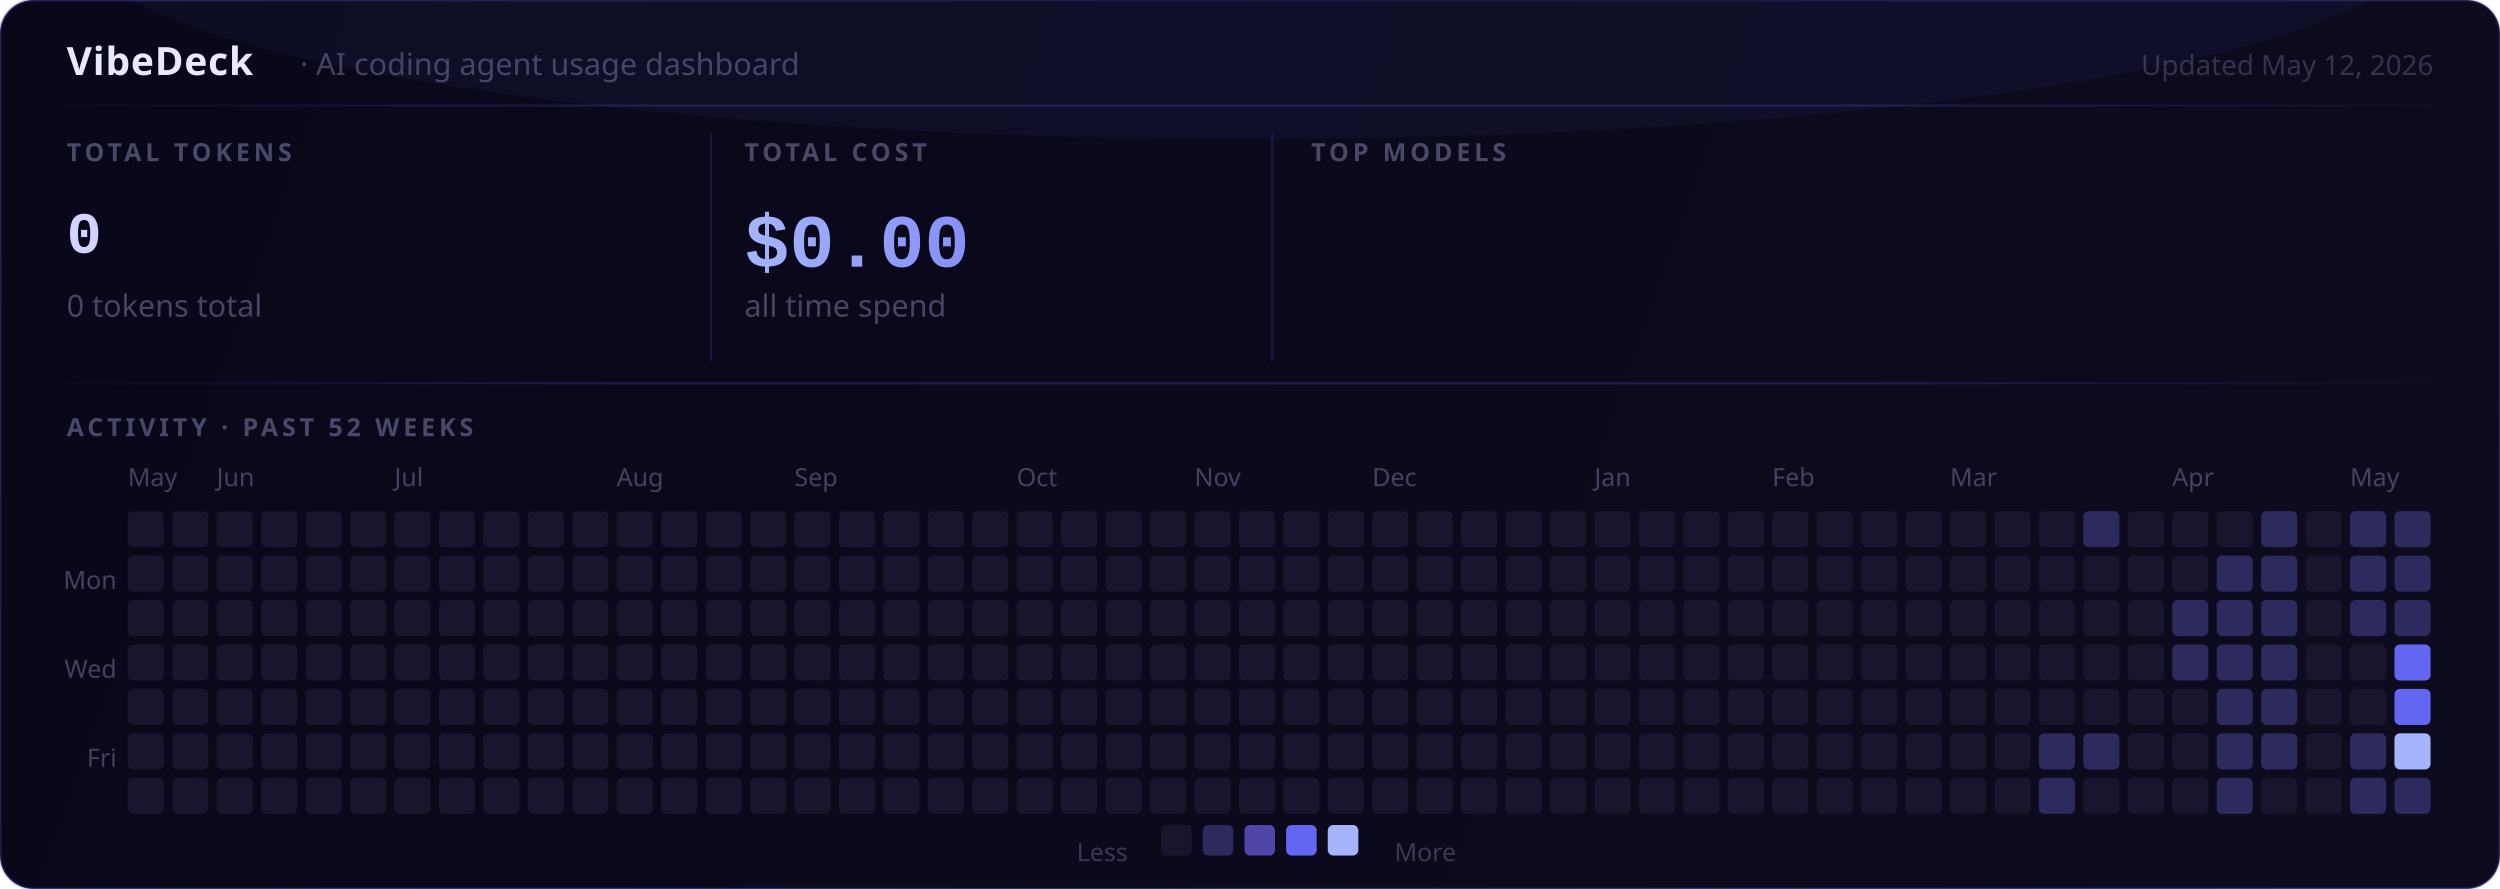
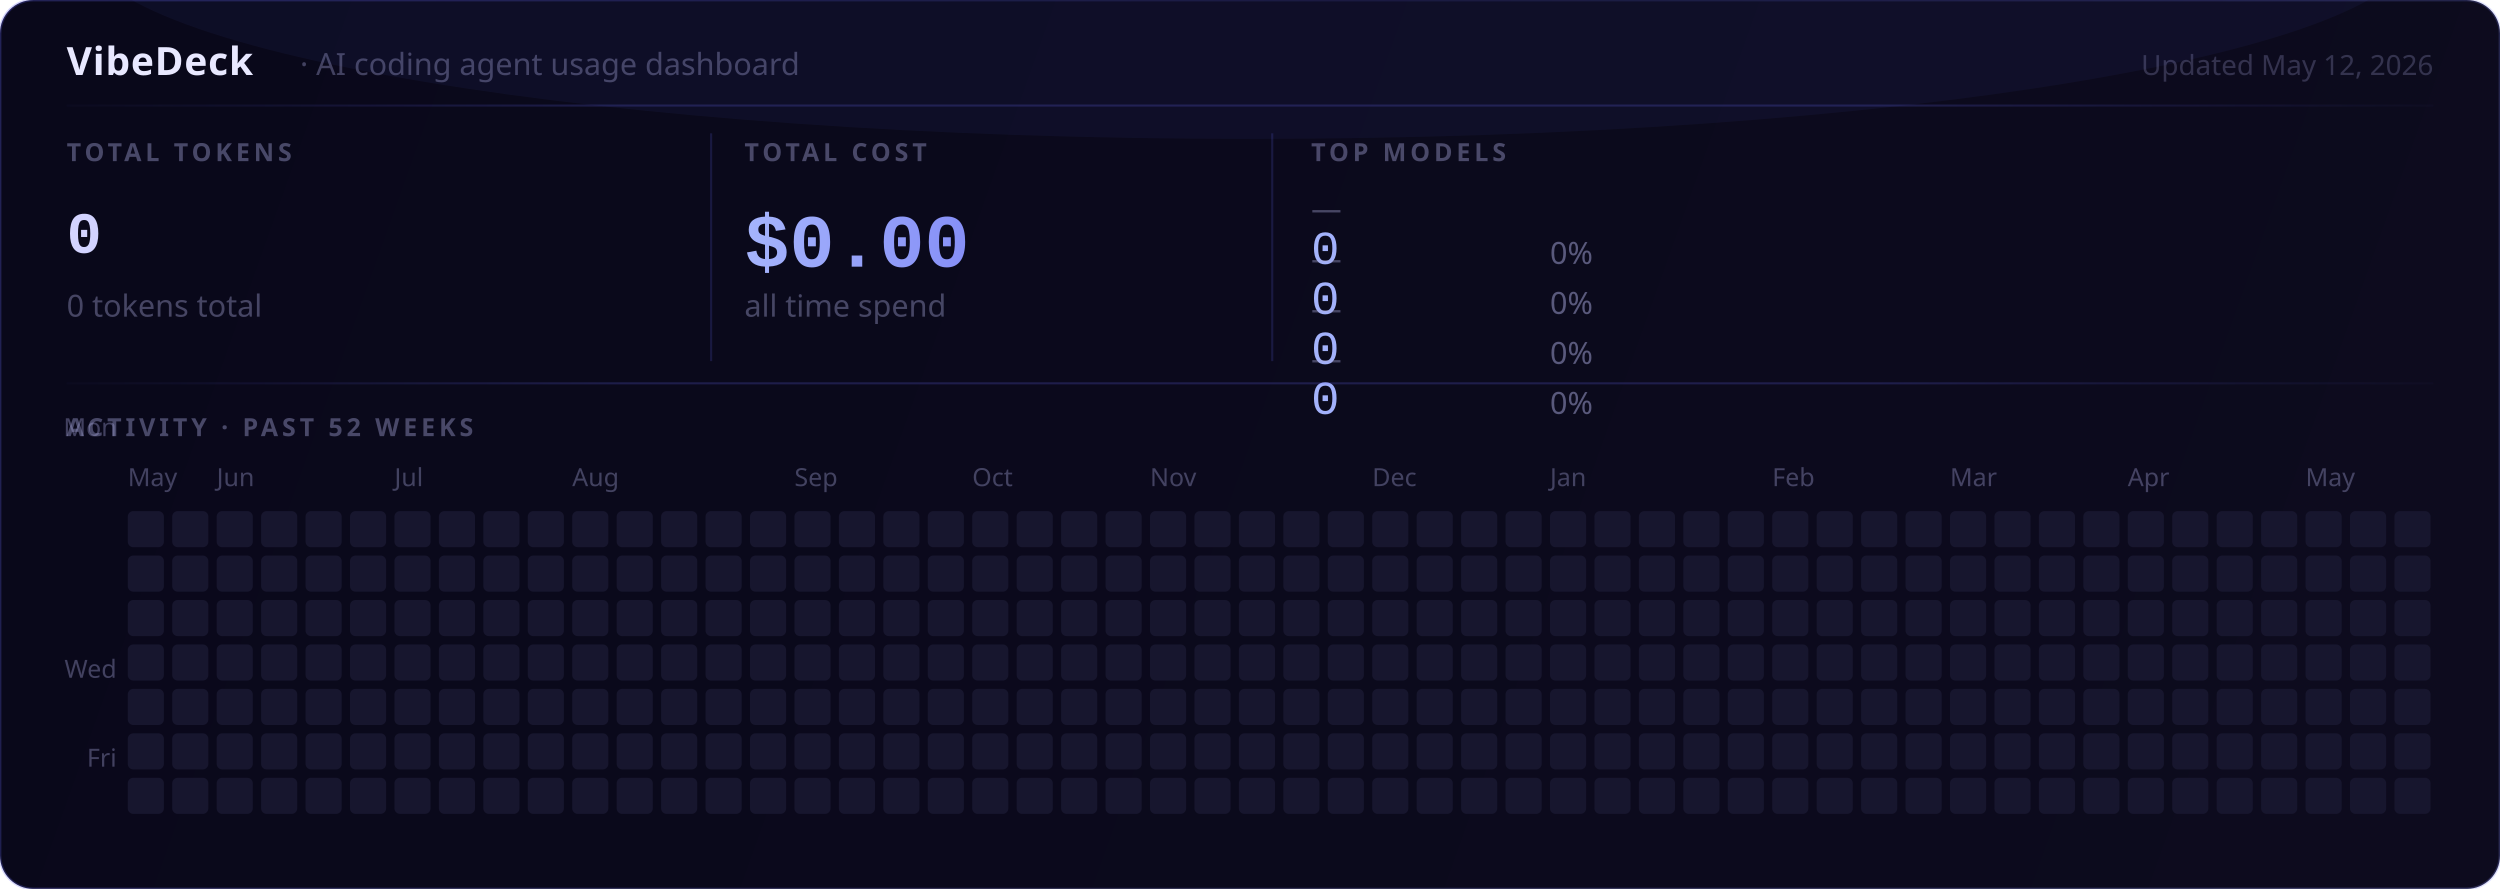
<svg xmlns="http://www.w3.org/2000/svg" width="900" height="320" viewBox="0 0 900 320">
  <defs>
    <linearGradient id="gbg" x1="0" y1="0" x2="900" y2="320" gradientUnits="userSpaceOnUse">
      <stop offset="0%" stop-color="#09081a" />
      <stop offset="100%" stop-color="#0d0b1e" />
    </linearGradient>
    <linearGradient id="gtok" x1="24" y1="0" x2="224" y2="0" gradientUnits="userSpaceOnUse">
      <stop offset="0%" stop-color="#d4d4ff" />
      <stop offset="100%" stop-color="#a5b4fc" />
    </linearGradient>
    <linearGradient id="gcost" x1="268" y1="0" x2="438" y2="0" gradientUnits="userSpaceOnUse">
      <stop offset="0%" stop-color="#a5b4fc" />
      <stop offset="100%" stop-color="#6366f1" />
+     </linearGradient>
+     <linearGradient id="gmodel" x1="472" y1="0" x2="558" y2="0" gradientUnits="userSpaceOnUse">
+       <stop offset="0%" stop-color="#a5b4fc" />
+       <stop offset="100%" stop-color="#818cf8" />
    </linearGradient>
    <linearGradient id="gdiv" x1="0" y1="0" x2="900" y2="0" gradientUnits="userSpaceOnUse">
      <stop offset="0%" stop-color="rgba(99,102,241,0)" />
      <stop offset="25%" stop-color="rgba(99,102,241,0.22)" />
      <stop offset="75%" stop-color="rgba(99,102,241,0.22)" />
      <stop offset="100%" stop-color="rgba(99,102,241,0)" />
    </linearGradient>
    <linearGradient id="grim" x1="0" y1="0" x2="900" y2="320" gradientUnits="userSpaceOnUse">
      <stop offset="0%" stop-color="rgba(99,102,241,0.28)" />
      <stop offset="50%" stop-color="rgba(99,102,241,0.12)" />
      <stop offset="100%" stop-color="rgba(129,140,248,0.24)" />
    </linearGradient>
  </defs>
  <rect width="900" height="320" fill="url(#gbg)" rx="12" />
  <rect width="900" height="320" fill="none" stroke="url(#grim)" stroke-width="1" rx="12" />
  <ellipse cx="450" cy="-20" rx="420" ry="70" fill="rgba(99,102,241,0.06)" />
  <text x="24" y="27" font-size="14" font-weight="700" fill="#e8e8ff" font-family="system-ui,sans-serif" letter-spacing="0.3">VibeDeck</text>
  <text x="108" y="27" font-size="11" fill="rgba(168,168,220,0.36)" font-family="system-ui,sans-serif">· AI coding agent usage dashboard</text>
  <text x="876" y="27" text-anchor="end" font-size="10" fill="rgba(168,168,220,0.26)" font-family="system-ui,sans-serif">Updated May 12, 2026</text>
  <line x1="24" y1="38" x2="876" y2="38" stroke="url(#gdiv)" stroke-width="0.75" />
  <text x="24" y="58" font-size="9" font-weight="600" fill="rgba(168,168,220,0.4)" font-family="system-ui,sans-serif" letter-spacing="1.4">TOTAL TOKENS</text>
  <text x="268" y="58" font-size="9" font-weight="600" fill="rgba(168,168,220,0.4)" font-family="system-ui,sans-serif" letter-spacing="1.4">TOTAL COST</text>
  <text x="472" y="58" font-size="9" font-weight="600" fill="rgba(168,168,220,0.4)" font-family="system-ui,sans-serif" letter-spacing="1.4">TOP MODELS</text>
  <text x="24" y="91" font-size="21" font-weight="700" fill="url(#gtok)" font-family="'Courier New',Courier,monospace">0</text>
  <text x="24" y="114" font-size="11" fill="rgba(168,168,220,0.38)" font-family="system-ui,sans-serif">0 tokens total</text>
  <text x="268" y="96" font-size="27" font-weight="700" fill="url(#gcost)" font-family="'Courier New',Courier,monospace">$0.00</text>
  <text x="268" y="114" font-size="11" fill="rgba(168,168,220,0.38)" font-family="system-ui,sans-serif">all time spend</text>
  <line x1="256" y1="48" x2="256" y2="130" stroke="rgba(99,102,241,0.18)" stroke-width="0.75" />
  <line x1="458" y1="48" x2="458" y2="130" stroke="rgba(99,102,241,0.18)" stroke-width="0.75" />
+   <text x="472" y="79" font-size="11" fill="rgba(168,168,220,0.38)" font-family="system-ui,sans-serif">—</text>
+   <text x="472" y="95" font-size="17" fill="url(#gmodel)" font-family="'Courier New',Courier,monospace">0</text>
+   <text x="558" y="95" font-size="11" fill="rgba(168,168,220,0.5)" font-family="system-ui,sans-serif">0%</text>
+   <text x="472" y="97" font-size="11" fill="rgba(168,168,220,0.38)" font-family="system-ui,sans-serif">—</text>
+   <text x="472" y="113" font-size="17" fill="url(#gmodel)" font-family="'Courier New',Courier,monospace">0</text>
+   <text x="558" y="113" font-size="11" fill="rgba(168,168,220,0.5)" font-family="system-ui,sans-serif">0%</text>
+   <text x="472" y="115" font-size="11" fill="rgba(168,168,220,0.38)" font-family="system-ui,sans-serif">—</text>
+   <text x="472" y="131" font-size="17" fill="url(#gmodel)" font-family="'Courier New',Courier,monospace">0</text>
+   <text x="558" y="131" font-size="11" fill="rgba(168,168,220,0.5)" font-family="system-ui,sans-serif">0%</text>
+   <text x="472" y="133" font-size="11" fill="rgba(168,168,220,0.38)" font-family="system-ui,sans-serif">—</text>
+   <text x="472" y="149" font-size="17" fill="url(#gmodel)" font-family="'Courier New',Courier,monospace">0</text>
+   <text x="558" y="149" font-size="11" fill="rgba(168,168,220,0.5)" font-family="system-ui,sans-serif">0%</text>
  <line x1="24" y1="138" x2="876" y2="138" stroke="url(#gdiv)" stroke-width="0.75" />
  <text x="24" y="157" font-size="9" font-weight="600" fill="rgba(168,168,220,0.4)" font-family="system-ui,sans-serif" letter-spacing="1.4">ACTIVITY · PAST 52 WEEKS</text>
-   <text x="42" y="212" text-anchor="end" font-size="9" fill="rgba(168,168,220,0.36)" font-family="system-ui,sans-serif">Mon</text>
+   <text x="42" y="157" text-anchor="end" font-size="9" fill="rgba(168,168,220,0.36)" font-family="system-ui,sans-serif">Mon</text>
  <text x="42" y="244" text-anchor="end" font-size="9" fill="rgba(168,168,220,0.36)" font-family="system-ui,sans-serif">Wed</text>
  <text x="42" y="276" text-anchor="end" font-size="9" fill="rgba(168,168,220,0.36)" font-family="system-ui,sans-serif">Fri</text>
  <text x="46" y="175" font-size="9" fill="rgba(168,168,220,0.36)" font-family="system-ui,sans-serif">May</text>
  <text x="78" y="175" font-size="9" fill="rgba(168,168,220,0.36)" font-family="system-ui,sans-serif">Jun</text>
  <text x="142" y="175" font-size="9" fill="rgba(168,168,220,0.36)" font-family="system-ui,sans-serif">Jul</text>
-   <text x="222" y="175" font-size="9" fill="rgba(168,168,220,0.36)" font-family="system-ui,sans-serif">Aug</text>
+   <text x="206" y="175" font-size="9" fill="rgba(168,168,220,0.36)" font-family="system-ui,sans-serif">Aug</text>
  <text x="286" y="175" font-size="9" fill="rgba(168,168,220,0.36)" font-family="system-ui,sans-serif">Sep</text>
-   <text x="366" y="175" font-size="9" fill="rgba(168,168,220,0.36)" font-family="system-ui,sans-serif">Oct</text>
-   <text x="430" y="175" font-size="9" fill="rgba(168,168,220,0.36)" font-family="system-ui,sans-serif">Nov</text>
+   <text x="350" y="175" font-size="9" fill="rgba(168,168,220,0.36)" font-family="system-ui,sans-serif">Oct</text>
+   <text x="414" y="175" font-size="9" fill="rgba(168,168,220,0.36)" font-family="system-ui,sans-serif">Nov</text>
  <text x="494" y="175" font-size="9" fill="rgba(168,168,220,0.36)" font-family="system-ui,sans-serif">Dec</text>
-   <text x="574" y="175" font-size="9" fill="rgba(168,168,220,0.36)" font-family="system-ui,sans-serif">Jan</text>
+   <text x="558" y="175" font-size="9" fill="rgba(168,168,220,0.36)" font-family="system-ui,sans-serif">Jan</text>
  <text x="638" y="175" font-size="9" fill="rgba(168,168,220,0.36)" font-family="system-ui,sans-serif">Feb</text>
  <text x="702" y="175" font-size="9" fill="rgba(168,168,220,0.36)" font-family="system-ui,sans-serif">Mar</text>
-   <text x="782" y="175" font-size="9" fill="rgba(168,168,220,0.36)" font-family="system-ui,sans-serif">Apr</text>
-   <text x="846" y="175" font-size="9" fill="rgba(168,168,220,0.36)" font-family="system-ui,sans-serif">May</text>
+   <text x="766" y="175" font-size="9" fill="rgba(168,168,220,0.36)" font-family="system-ui,sans-serif">Apr</text>
+   <text x="830" y="175" font-size="9" fill="rgba(168,168,220,0.36)" font-family="system-ui,sans-serif">May</text>
  <rect x="46" y="184" width="13" height="13" rx="2" fill="#17162e" />
  <rect x="46" y="200" width="13" height="13" rx="2" fill="#17162e" />
  <rect x="46" y="216" width="13" height="13" rx="2" fill="#17162e" />
  <rect x="46" y="232" width="13" height="13" rx="2" fill="#17162e" />
  <rect x="46" y="248" width="13" height="13" rx="2" fill="#17162e" />
  <rect x="46" y="264" width="13" height="13" rx="2" fill="#17162e" />
  <rect x="46" y="280" width="13" height="13" rx="2" fill="#17162e" />
  <rect x="62" y="184" width="13" height="13" rx="2" fill="#17162e" />
  <rect x="62" y="200" width="13" height="13" rx="2" fill="#17162e" />
  <rect x="62" y="216" width="13" height="13" rx="2" fill="#17162e" />
  <rect x="62" y="232" width="13" height="13" rx="2" fill="#17162e" />
  <rect x="62" y="248" width="13" height="13" rx="2" fill="#17162e" />
  <rect x="62" y="264" width="13" height="13" rx="2" fill="#17162e" />
  <rect x="62" y="280" width="13" height="13" rx="2" fill="#17162e" />
  <rect x="78" y="184" width="13" height="13" rx="2" fill="#17162e" />
  <rect x="78" y="200" width="13" height="13" rx="2" fill="#17162e" />
  <rect x="78" y="216" width="13" height="13" rx="2" fill="#17162e" />
  <rect x="78" y="232" width="13" height="13" rx="2" fill="#17162e" />
  <rect x="78" y="248" width="13" height="13" rx="2" fill="#17162e" />
  <rect x="78" y="264" width="13" height="13" rx="2" fill="#17162e" />
  <rect x="78" y="280" width="13" height="13" rx="2" fill="#17162e" />
  <rect x="94" y="184" width="13" height="13" rx="2" fill="#17162e" />
  <rect x="94" y="200" width="13" height="13" rx="2" fill="#17162e" />
  <rect x="94" y="216" width="13" height="13" rx="2" fill="#17162e" />
  <rect x="94" y="232" width="13" height="13" rx="2" fill="#17162e" />
  <rect x="94" y="248" width="13" height="13" rx="2" fill="#17162e" />
  <rect x="94" y="264" width="13" height="13" rx="2" fill="#17162e" />
  <rect x="94" y="280" width="13" height="13" rx="2" fill="#17162e" />
  <rect x="110" y="184" width="13" height="13" rx="2" fill="#17162e" />
  <rect x="110" y="200" width="13" height="13" rx="2" fill="#17162e" />
  <rect x="110" y="216" width="13" height="13" rx="2" fill="#17162e" />
  <rect x="110" y="232" width="13" height="13" rx="2" fill="#17162e" />
  <rect x="110" y="248" width="13" height="13" rx="2" fill="#17162e" />
  <rect x="110" y="264" width="13" height="13" rx="2" fill="#17162e" />
  <rect x="110" y="280" width="13" height="13" rx="2" fill="#17162e" />
  <rect x="126" y="184" width="13" height="13" rx="2" fill="#17162e" />
  <rect x="126" y="200" width="13" height="13" rx="2" fill="#17162e" />
  <rect x="126" y="216" width="13" height="13" rx="2" fill="#17162e" />
  <rect x="126" y="232" width="13" height="13" rx="2" fill="#17162e" />
  <rect x="126" y="248" width="13" height="13" rx="2" fill="#17162e" />
  <rect x="126" y="264" width="13" height="13" rx="2" fill="#17162e" />
  <rect x="126" y="280" width="13" height="13" rx="2" fill="#17162e" />
  <rect x="142" y="184" width="13" height="13" rx="2" fill="#17162e" />
  <rect x="142" y="200" width="13" height="13" rx="2" fill="#17162e" />
  <rect x="142" y="216" width="13" height="13" rx="2" fill="#17162e" />
  <rect x="142" y="232" width="13" height="13" rx="2" fill="#17162e" />
  <rect x="142" y="248" width="13" height="13" rx="2" fill="#17162e" />
  <rect x="142" y="264" width="13" height="13" rx="2" fill="#17162e" />
  <rect x="142" y="280" width="13" height="13" rx="2" fill="#17162e" />
  <rect x="158" y="184" width="13" height="13" rx="2" fill="#17162e" />
  <rect x="158" y="200" width="13" height="13" rx="2" fill="#17162e" />
  <rect x="158" y="216" width="13" height="13" rx="2" fill="#17162e" />
  <rect x="158" y="232" width="13" height="13" rx="2" fill="#17162e" />
  <rect x="158" y="248" width="13" height="13" rx="2" fill="#17162e" />
  <rect x="158" y="264" width="13" height="13" rx="2" fill="#17162e" />
  <rect x="158" y="280" width="13" height="13" rx="2" fill="#17162e" />
  <rect x="174" y="184" width="13" height="13" rx="2" fill="#17162e" />
  <rect x="174" y="200" width="13" height="13" rx="2" fill="#17162e" />
  <rect x="174" y="216" width="13" height="13" rx="2" fill="#17162e" />
  <rect x="174" y="232" width="13" height="13" rx="2" fill="#17162e" />
  <rect x="174" y="248" width="13" height="13" rx="2" fill="#17162e" />
  <rect x="174" y="264" width="13" height="13" rx="2" fill="#17162e" />
  <rect x="174" y="280" width="13" height="13" rx="2" fill="#17162e" />
  <rect x="190" y="184" width="13" height="13" rx="2" fill="#17162e" />
  <rect x="190" y="200" width="13" height="13" rx="2" fill="#17162e" />
  <rect x="190" y="216" width="13" height="13" rx="2" fill="#17162e" />
  <rect x="190" y="232" width="13" height="13" rx="2" fill="#17162e" />
  <rect x="190" y="248" width="13" height="13" rx="2" fill="#17162e" />
  <rect x="190" y="264" width="13" height="13" rx="2" fill="#17162e" />
  <rect x="190" y="280" width="13" height="13" rx="2" fill="#17162e" />
  <rect x="206" y="184" width="13" height="13" rx="2" fill="#17162e" />
  <rect x="206" y="200" width="13" height="13" rx="2" fill="#17162e" />
  <rect x="206" y="216" width="13" height="13" rx="2" fill="#17162e" />
  <rect x="206" y="232" width="13" height="13" rx="2" fill="#17162e" />
  <rect x="206" y="248" width="13" height="13" rx="2" fill="#17162e" />
  <rect x="206" y="264" width="13" height="13" rx="2" fill="#17162e" />
  <rect x="206" y="280" width="13" height="13" rx="2" fill="#17162e" />
  <rect x="222" y="184" width="13" height="13" rx="2" fill="#17162e" />
  <rect x="222" y="200" width="13" height="13" rx="2" fill="#17162e" />
  <rect x="222" y="216" width="13" height="13" rx="2" fill="#17162e" />
  <rect x="222" y="232" width="13" height="13" rx="2" fill="#17162e" />
  <rect x="222" y="248" width="13" height="13" rx="2" fill="#17162e" />
  <rect x="222" y="264" width="13" height="13" rx="2" fill="#17162e" />
  <rect x="222" y="280" width="13" height="13" rx="2" fill="#17162e" />
  <rect x="238" y="184" width="13" height="13" rx="2" fill="#17162e" />
  <rect x="238" y="200" width="13" height="13" rx="2" fill="#17162e" />
  <rect x="238" y="216" width="13" height="13" rx="2" fill="#17162e" />
  <rect x="238" y="232" width="13" height="13" rx="2" fill="#17162e" />
  <rect x="238" y="248" width="13" height="13" rx="2" fill="#17162e" />
  <rect x="238" y="264" width="13" height="13" rx="2" fill="#17162e" />
  <rect x="238" y="280" width="13" height="13" rx="2" fill="#17162e" />
  <rect x="254" y="184" width="13" height="13" rx="2" fill="#17162e" />
  <rect x="254" y="200" width="13" height="13" rx="2" fill="#17162e" />
  <rect x="254" y="216" width="13" height="13" rx="2" fill="#17162e" />
  <rect x="254" y="232" width="13" height="13" rx="2" fill="#17162e" />
  <rect x="254" y="248" width="13" height="13" rx="2" fill="#17162e" />
  <rect x="254" y="264" width="13" height="13" rx="2" fill="#17162e" />
  <rect x="254" y="280" width="13" height="13" rx="2" fill="#17162e" />
  <rect x="270" y="184" width="13" height="13" rx="2" fill="#17162e" />
  <rect x="270" y="200" width="13" height="13" rx="2" fill="#17162e" />
  <rect x="270" y="216" width="13" height="13" rx="2" fill="#17162e" />
  <rect x="270" y="232" width="13" height="13" rx="2" fill="#17162e" />
  <rect x="270" y="248" width="13" height="13" rx="2" fill="#17162e" />
  <rect x="270" y="264" width="13" height="13" rx="2" fill="#17162e" />
  <rect x="270" y="280" width="13" height="13" rx="2" fill="#17162e" />
  <rect x="286" y="184" width="13" height="13" rx="2" fill="#17162e" />
  <rect x="286" y="200" width="13" height="13" rx="2" fill="#17162e" />
  <rect x="286" y="216" width="13" height="13" rx="2" fill="#17162e" />
  <rect x="286" y="232" width="13" height="13" rx="2" fill="#17162e" />
  <rect x="286" y="248" width="13" height="13" rx="2" fill="#17162e" />
  <rect x="286" y="264" width="13" height="13" rx="2" fill="#17162e" />
  <rect x="286" y="280" width="13" height="13" rx="2" fill="#17162e" />
  <rect x="302" y="184" width="13" height="13" rx="2" fill="#17162e" />
  <rect x="302" y="200" width="13" height="13" rx="2" fill="#17162e" />
  <rect x="302" y="216" width="13" height="13" rx="2" fill="#17162e" />
  <rect x="302" y="232" width="13" height="13" rx="2" fill="#17162e" />
  <rect x="302" y="248" width="13" height="13" rx="2" fill="#17162e" />
  <rect x="302" y="264" width="13" height="13" rx="2" fill="#17162e" />
  <rect x="302" y="280" width="13" height="13" rx="2" fill="#17162e" />
  <rect x="318" y="184" width="13" height="13" rx="2" fill="#17162e" />
  <rect x="318" y="200" width="13" height="13" rx="2" fill="#17162e" />
  <rect x="318" y="216" width="13" height="13" rx="2" fill="#17162e" />
  <rect x="318" y="232" width="13" height="13" rx="2" fill="#17162e" />
  <rect x="318" y="248" width="13" height="13" rx="2" fill="#17162e" />
  <rect x="318" y="264" width="13" height="13" rx="2" fill="#17162e" />
  <rect x="318" y="280" width="13" height="13" rx="2" fill="#17162e" />
  <rect x="334" y="184" width="13" height="13" rx="2" fill="#17162e" />
  <rect x="334" y="200" width="13" height="13" rx="2" fill="#17162e" />
  <rect x="334" y="216" width="13" height="13" rx="2" fill="#17162e" />
  <rect x="334" y="232" width="13" height="13" rx="2" fill="#17162e" />
  <rect x="334" y="248" width="13" height="13" rx="2" fill="#17162e" />
  <rect x="334" y="264" width="13" height="13" rx="2" fill="#17162e" />
  <rect x="334" y="280" width="13" height="13" rx="2" fill="#17162e" />
  <rect x="350" y="184" width="13" height="13" rx="2" fill="#17162e" />
  <rect x="350" y="200" width="13" height="13" rx="2" fill="#17162e" />
  <rect x="350" y="216" width="13" height="13" rx="2" fill="#17162e" />
  <rect x="350" y="232" width="13" height="13" rx="2" fill="#17162e" />
  <rect x="350" y="248" width="13" height="13" rx="2" fill="#17162e" />
  <rect x="350" y="264" width="13" height="13" rx="2" fill="#17162e" />
  <rect x="350" y="280" width="13" height="13" rx="2" fill="#17162e" />
  <rect x="366" y="184" width="13" height="13" rx="2" fill="#17162e" />
  <rect x="366" y="200" width="13" height="13" rx="2" fill="#17162e" />
  <rect x="366" y="216" width="13" height="13" rx="2" fill="#17162e" />
  <rect x="366" y="232" width="13" height="13" rx="2" fill="#17162e" />
  <rect x="366" y="248" width="13" height="13" rx="2" fill="#17162e" />
  <rect x="366" y="264" width="13" height="13" rx="2" fill="#17162e" />
  <rect x="366" y="280" width="13" height="13" rx="2" fill="#17162e" />
  <rect x="382" y="184" width="13" height="13" rx="2" fill="#17162e" />
  <rect x="382" y="200" width="13" height="13" rx="2" fill="#17162e" />
  <rect x="382" y="216" width="13" height="13" rx="2" fill="#17162e" />
  <rect x="382" y="232" width="13" height="13" rx="2" fill="#17162e" />
  <rect x="382" y="248" width="13" height="13" rx="2" fill="#17162e" />
  <rect x="382" y="264" width="13" height="13" rx="2" fill="#17162e" />
  <rect x="382" y="280" width="13" height="13" rx="2" fill="#17162e" />
  <rect x="398" y="184" width="13" height="13" rx="2" fill="#17162e" />
  <rect x="398" y="200" width="13" height="13" rx="2" fill="#17162e" />
  <rect x="398" y="216" width="13" height="13" rx="2" fill="#17162e" />
  <rect x="398" y="232" width="13" height="13" rx="2" fill="#17162e" />
  <rect x="398" y="248" width="13" height="13" rx="2" fill="#17162e" />
  <rect x="398" y="264" width="13" height="13" rx="2" fill="#17162e" />
  <rect x="398" y="280" width="13" height="13" rx="2" fill="#17162e" />
  <rect x="414" y="184" width="13" height="13" rx="2" fill="#17162e" />
  <rect x="414" y="200" width="13" height="13" rx="2" fill="#17162e" />
  <rect x="414" y="216" width="13" height="13" rx="2" fill="#17162e" />
  <rect x="414" y="232" width="13" height="13" rx="2" fill="#17162e" />
  <rect x="414" y="248" width="13" height="13" rx="2" fill="#17162e" />
  <rect x="414" y="264" width="13" height="13" rx="2" fill="#17162e" />
  <rect x="414" y="280" width="13" height="13" rx="2" fill="#17162e" />
  <rect x="430" y="184" width="13" height="13" rx="2" fill="#17162e" />
  <rect x="430" y="200" width="13" height="13" rx="2" fill="#17162e" />
  <rect x="430" y="216" width="13" height="13" rx="2" fill="#17162e" />
  <rect x="430" y="232" width="13" height="13" rx="2" fill="#17162e" />
  <rect x="430" y="248" width="13" height="13" rx="2" fill="#17162e" />
  <rect x="430" y="264" width="13" height="13" rx="2" fill="#17162e" />
  <rect x="430" y="280" width="13" height="13" rx="2" fill="#17162e" />
  <rect x="446" y="184" width="13" height="13" rx="2" fill="#17162e" />
  <rect x="446" y="200" width="13" height="13" rx="2" fill="#17162e" />
  <rect x="446" y="216" width="13" height="13" rx="2" fill="#17162e" />
  <rect x="446" y="232" width="13" height="13" rx="2" fill="#17162e" />
  <rect x="446" y="248" width="13" height="13" rx="2" fill="#17162e" />
  <rect x="446" y="264" width="13" height="13" rx="2" fill="#17162e" />
  <rect x="446" y="280" width="13" height="13" rx="2" fill="#17162e" />
  <rect x="462" y="184" width="13" height="13" rx="2" fill="#17162e" />
  <rect x="462" y="200" width="13" height="13" rx="2" fill="#17162e" />
  <rect x="462" y="216" width="13" height="13" rx="2" fill="#17162e" />
  <rect x="462" y="232" width="13" height="13" rx="2" fill="#17162e" />
  <rect x="462" y="248" width="13" height="13" rx="2" fill="#17162e" />
  <rect x="462" y="264" width="13" height="13" rx="2" fill="#17162e" />
  <rect x="462" y="280" width="13" height="13" rx="2" fill="#17162e" />
  <rect x="478" y="184" width="13" height="13" rx="2" fill="#17162e" />
  <rect x="478" y="200" width="13" height="13" rx="2" fill="#17162e" />
  <rect x="478" y="216" width="13" height="13" rx="2" fill="#17162e" />
  <rect x="478" y="232" width="13" height="13" rx="2" fill="#17162e" />
  <rect x="478" y="248" width="13" height="13" rx="2" fill="#17162e" />
  <rect x="478" y="264" width="13" height="13" rx="2" fill="#17162e" />
  <rect x="478" y="280" width="13" height="13" rx="2" fill="#17162e" />
  <rect x="494" y="184" width="13" height="13" rx="2" fill="#17162e" />
  <rect x="494" y="200" width="13" height="13" rx="2" fill="#17162e" />
  <rect x="494" y="216" width="13" height="13" rx="2" fill="#17162e" />
  <rect x="494" y="232" width="13" height="13" rx="2" fill="#17162e" />
  <rect x="494" y="248" width="13" height="13" rx="2" fill="#17162e" />
  <rect x="494" y="264" width="13" height="13" rx="2" fill="#17162e" />
  <rect x="494" y="280" width="13" height="13" rx="2" fill="#17162e" />
  <rect x="510" y="184" width="13" height="13" rx="2" fill="#17162e" />
  <rect x="510" y="200" width="13" height="13" rx="2" fill="#17162e" />
  <rect x="510" y="216" width="13" height="13" rx="2" fill="#17162e" />
  <rect x="510" y="232" width="13" height="13" rx="2" fill="#17162e" />
  <rect x="510" y="248" width="13" height="13" rx="2" fill="#17162e" />
  <rect x="510" y="264" width="13" height="13" rx="2" fill="#17162e" />
  <rect x="510" y="280" width="13" height="13" rx="2" fill="#17162e" />
  <rect x="526" y="184" width="13" height="13" rx="2" fill="#17162e" />
  <rect x="526" y="200" width="13" height="13" rx="2" fill="#17162e" />
  <rect x="526" y="216" width="13" height="13" rx="2" fill="#17162e" />
  <rect x="526" y="232" width="13" height="13" rx="2" fill="#17162e" />
  <rect x="526" y="248" width="13" height="13" rx="2" fill="#17162e" />
  <rect x="526" y="264" width="13" height="13" rx="2" fill="#17162e" />
  <rect x="526" y="280" width="13" height="13" rx="2" fill="#17162e" />
  <rect x="542" y="184" width="13" height="13" rx="2" fill="#17162e" />
  <rect x="542" y="200" width="13" height="13" rx="2" fill="#17162e" />
  <rect x="542" y="216" width="13" height="13" rx="2" fill="#17162e" />
  <rect x="542" y="232" width="13" height="13" rx="2" fill="#17162e" />
  <rect x="542" y="248" width="13" height="13" rx="2" fill="#17162e" />
  <rect x="542" y="264" width="13" height="13" rx="2" fill="#17162e" />
  <rect x="542" y="280" width="13" height="13" rx="2" fill="#17162e" />
  <rect x="558" y="184" width="13" height="13" rx="2" fill="#17162e" />
  <rect x="558" y="200" width="13" height="13" rx="2" fill="#17162e" />
  <rect x="558" y="216" width="13" height="13" rx="2" fill="#17162e" />
  <rect x="558" y="232" width="13" height="13" rx="2" fill="#17162e" />
  <rect x="558" y="248" width="13" height="13" rx="2" fill="#17162e" />
  <rect x="558" y="264" width="13" height="13" rx="2" fill="#17162e" />
  <rect x="558" y="280" width="13" height="13" rx="2" fill="#17162e" />
  <rect x="574" y="184" width="13" height="13" rx="2" fill="#17162e" />
  <rect x="574" y="200" width="13" height="13" rx="2" fill="#17162e" />
  <rect x="574" y="216" width="13" height="13" rx="2" fill="#17162e" />
  <rect x="574" y="232" width="13" height="13" rx="2" fill="#17162e" />
  <rect x="574" y="248" width="13" height="13" rx="2" fill="#17162e" />
  <rect x="574" y="264" width="13" height="13" rx="2" fill="#17162e" />
  <rect x="574" y="280" width="13" height="13" rx="2" fill="#17162e" />
  <rect x="590" y="184" width="13" height="13" rx="2" fill="#17162e" />
  <rect x="590" y="200" width="13" height="13" rx="2" fill="#17162e" />
  <rect x="590" y="216" width="13" height="13" rx="2" fill="#17162e" />
  <rect x="590" y="232" width="13" height="13" rx="2" fill="#17162e" />
  <rect x="590" y="248" width="13" height="13" rx="2" fill="#17162e" />
  <rect x="590" y="264" width="13" height="13" rx="2" fill="#17162e" />
  <rect x="590" y="280" width="13" height="13" rx="2" fill="#17162e" />
  <rect x="606" y="184" width="13" height="13" rx="2" fill="#17162e" />
  <rect x="606" y="200" width="13" height="13" rx="2" fill="#17162e" />
  <rect x="606" y="216" width="13" height="13" rx="2" fill="#17162e" />
  <rect x="606" y="232" width="13" height="13" rx="2" fill="#17162e" />
  <rect x="606" y="248" width="13" height="13" rx="2" fill="#17162e" />
  <rect x="606" y="264" width="13" height="13" rx="2" fill="#17162e" />
  <rect x="606" y="280" width="13" height="13" rx="2" fill="#17162e" />
  <rect x="622" y="184" width="13" height="13" rx="2" fill="#17162e" />
  <rect x="622" y="200" width="13" height="13" rx="2" fill="#17162e" />
  <rect x="622" y="216" width="13" height="13" rx="2" fill="#17162e" />
  <rect x="622" y="232" width="13" height="13" rx="2" fill="#17162e" />
  <rect x="622" y="248" width="13" height="13" rx="2" fill="#17162e" />
  <rect x="622" y="264" width="13" height="13" rx="2" fill="#17162e" />
  <rect x="622" y="280" width="13" height="13" rx="2" fill="#17162e" />
  <rect x="638" y="184" width="13" height="13" rx="2" fill="#17162e" />
  <rect x="638" y="200" width="13" height="13" rx="2" fill="#17162e" />
  <rect x="638" y="216" width="13" height="13" rx="2" fill="#17162e" />
  <rect x="638" y="232" width="13" height="13" rx="2" fill="#17162e" />
  <rect x="638" y="248" width="13" height="13" rx="2" fill="#17162e" />
  <rect x="638" y="264" width="13" height="13" rx="2" fill="#17162e" />
  <rect x="638" y="280" width="13" height="13" rx="2" fill="#17162e" />
  <rect x="654" y="184" width="13" height="13" rx="2" fill="#17162e" />
  <rect x="654" y="200" width="13" height="13" rx="2" fill="#17162e" />
  <rect x="654" y="216" width="13" height="13" rx="2" fill="#17162e" />
  <rect x="654" y="232" width="13" height="13" rx="2" fill="#17162e" />
  <rect x="654" y="248" width="13" height="13" rx="2" fill="#17162e" />
  <rect x="654" y="264" width="13" height="13" rx="2" fill="#17162e" />
  <rect x="654" y="280" width="13" height="13" rx="2" fill="#17162e" />
  <rect x="670" y="184" width="13" height="13" rx="2" fill="#17162e" />
  <rect x="670" y="200" width="13" height="13" rx="2" fill="#17162e" />
  <rect x="670" y="216" width="13" height="13" rx="2" fill="#17162e" />
  <rect x="670" y="232" width="13" height="13" rx="2" fill="#17162e" />
  <rect x="670" y="248" width="13" height="13" rx="2" fill="#17162e" />
  <rect x="670" y="264" width="13" height="13" rx="2" fill="#17162e" />
  <rect x="670" y="280" width="13" height="13" rx="2" fill="#17162e" />
  <rect x="686" y="184" width="13" height="13" rx="2" fill="#17162e" />
  <rect x="686" y="200" width="13" height="13" rx="2" fill="#17162e" />
  <rect x="686" y="216" width="13" height="13" rx="2" fill="#17162e" />
  <rect x="686" y="232" width="13" height="13" rx="2" fill="#17162e" />
  <rect x="686" y="248" width="13" height="13" rx="2" fill="#17162e" />
  <rect x="686" y="264" width="13" height="13" rx="2" fill="#17162e" />
  <rect x="686" y="280" width="13" height="13" rx="2" fill="#17162e" />
  <rect x="702" y="184" width="13" height="13" rx="2" fill="#17162e" />
  <rect x="702" y="200" width="13" height="13" rx="2" fill="#17162e" />
  <rect x="702" y="216" width="13" height="13" rx="2" fill="#17162e" />
  <rect x="702" y="232" width="13" height="13" rx="2" fill="#17162e" />
  <rect x="702" y="248" width="13" height="13" rx="2" fill="#17162e" />
  <rect x="702" y="264" width="13" height="13" rx="2" fill="#17162e" />
  <rect x="702" y="280" width="13" height="13" rx="2" fill="#17162e" />
  <rect x="718" y="184" width="13" height="13" rx="2" fill="#17162e" />
  <rect x="718" y="200" width="13" height="13" rx="2" fill="#17162e" />
  <rect x="718" y="216" width="13" height="13" rx="2" fill="#17162e" />
  <rect x="718" y="232" width="13" height="13" rx="2" fill="#17162e" />
  <rect x="718" y="248" width="13" height="13" rx="2" fill="#17162e" />
  <rect x="718" y="264" width="13" height="13" rx="2" fill="#17162e" />
  <rect x="718" y="280" width="13" height="13" rx="2" fill="#17162e" />
  <rect x="734" y="184" width="13" height="13" rx="2" fill="#17162e" />
  <rect x="734" y="200" width="13" height="13" rx="2" fill="#17162e" />
  <rect x="734" y="216" width="13" height="13" rx="2" fill="#17162e" />
  <rect x="734" y="232" width="13" height="13" rx="2" fill="#17162e" />
  <rect x="734" y="248" width="13" height="13" rx="2" fill="#17162e" />
-   <rect x="734" y="264" width="13" height="13" rx="2" fill="#2d2a5e" />
-   <rect x="734" y="280" width="13" height="13" rx="2" fill="#2d2a5e" />
-   <rect x="750" y="184" width="13" height="13" rx="2" fill="#2d2a5e" />
+   <rect x="734" y="264" width="13" height="13" rx="2" fill="#17162e" />
+   <rect x="734" y="280" width="13" height="13" rx="2" fill="#17162e" />
+   <rect x="750" y="184" width="13" height="13" rx="2" fill="#17162e" />
  <rect x="750" y="200" width="13" height="13" rx="2" fill="#17162e" />
  <rect x="750" y="216" width="13" height="13" rx="2" fill="#17162e" />
  <rect x="750" y="232" width="13" height="13" rx="2" fill="#17162e" />
  <rect x="750" y="248" width="13" height="13" rx="2" fill="#17162e" />
-   <rect x="750" y="264" width="13" height="13" rx="2" fill="#2d2a5e" />
+   <rect x="750" y="264" width="13" height="13" rx="2" fill="#17162e" />
  <rect x="750" y="280" width="13" height="13" rx="2" fill="#17162e" />
  <rect x="766" y="184" width="13" height="13" rx="2" fill="#17162e" />
  <rect x="766" y="200" width="13" height="13" rx="2" fill="#17162e" />
  <rect x="766" y="216" width="13" height="13" rx="2" fill="#17162e" />
  <rect x="766" y="232" width="13" height="13" rx="2" fill="#17162e" />
  <rect x="766" y="248" width="13" height="13" rx="2" fill="#17162e" />
  <rect x="766" y="264" width="13" height="13" rx="2" fill="#17162e" />
  <rect x="766" y="280" width="13" height="13" rx="2" fill="#17162e" />
  <rect x="782" y="184" width="13" height="13" rx="2" fill="#17162e" />
  <rect x="782" y="200" width="13" height="13" rx="2" fill="#17162e" />
-   <rect x="782" y="216" width="13" height="13" rx="2" fill="#2d2a5e" />
-   <rect x="782" y="232" width="13" height="13" rx="2" fill="#2d2a5e" />
+   <rect x="782" y="216" width="13" height="13" rx="2" fill="#17162e" />
+   <rect x="782" y="232" width="13" height="13" rx="2" fill="#17162e" />
  <rect x="782" y="248" width="13" height="13" rx="2" fill="#17162e" />
  <rect x="782" y="264" width="13" height="13" rx="2" fill="#17162e" />
  <rect x="782" y="280" width="13" height="13" rx="2" fill="#17162e" />
  <rect x="798" y="184" width="13" height="13" rx="2" fill="#17162e" />
-   <rect x="798" y="200" width="13" height="13" rx="2" fill="#2d2a5e" />
-   <rect x="798" y="216" width="13" height="13" rx="2" fill="#2d2a5e" />
-   <rect x="798" y="232" width="13" height="13" rx="2" fill="#2d2a5e" />
-   <rect x="798" y="248" width="13" height="13" rx="2" fill="#2d2a5e" />
-   <rect x="798" y="264" width="13" height="13" rx="2" fill="#2d2a5e" />
-   <rect x="798" y="280" width="13" height="13" rx="2" fill="#2d2a5e" />
-   <rect x="814" y="184" width="13" height="13" rx="2" fill="#2d2a5e" />
-   <rect x="814" y="200" width="13" height="13" rx="2" fill="#2d2a5e" />
-   <rect x="814" y="216" width="13" height="13" rx="2" fill="#2d2a5e" />
-   <rect x="814" y="232" width="13" height="13" rx="2" fill="#2d2a5e" />
-   <rect x="814" y="248" width="13" height="13" rx="2" fill="#2d2a5e" />
-   <rect x="814" y="264" width="13" height="13" rx="2" fill="#2d2a5e" />
+   <rect x="798" y="200" width="13" height="13" rx="2" fill="#17162e" />
+   <rect x="798" y="216" width="13" height="13" rx="2" fill="#17162e" />
+   <rect x="798" y="232" width="13" height="13" rx="2" fill="#17162e" />
+   <rect x="798" y="248" width="13" height="13" rx="2" fill="#17162e" />
+   <rect x="798" y="264" width="13" height="13" rx="2" fill="#17162e" />
+   <rect x="798" y="280" width="13" height="13" rx="2" fill="#17162e" />
+   <rect x="814" y="184" width="13" height="13" rx="2" fill="#17162e" />
+   <rect x="814" y="200" width="13" height="13" rx="2" fill="#17162e" />
+   <rect x="814" y="216" width="13" height="13" rx="2" fill="#17162e" />
+   <rect x="814" y="232" width="13" height="13" rx="2" fill="#17162e" />
+   <rect x="814" y="248" width="13" height="13" rx="2" fill="#17162e" />
+   <rect x="814" y="264" width="13" height="13" rx="2" fill="#17162e" />
  <rect x="814" y="280" width="13" height="13" rx="2" fill="#17162e" />
  <rect x="830" y="184" width="13" height="13" rx="2" fill="#17162e" />
  <rect x="830" y="200" width="13" height="13" rx="2" fill="#17162e" />
  <rect x="830" y="216" width="13" height="13" rx="2" fill="#17162e" />
  <rect x="830" y="232" width="13" height="13" rx="2" fill="#17162e" />
  <rect x="830" y="248" width="13" height="13" rx="2" fill="#17162e" />
  <rect x="830" y="264" width="13" height="13" rx="2" fill="#17162e" />
  <rect x="830" y="280" width="13" height="13" rx="2" fill="#17162e" />
-   <rect x="846" y="184" width="13" height="13" rx="2" fill="#2d2a5e" />
-   <rect x="846" y="200" width="13" height="13" rx="2" fill="#2d2a5e" />
-   <rect x="846" y="216" width="13" height="13" rx="2" fill="#2d2a5e" />
+   <rect x="846" y="184" width="13" height="13" rx="2" fill="#17162e" />
+   <rect x="846" y="200" width="13" height="13" rx="2" fill="#17162e" />
+   <rect x="846" y="216" width="13" height="13" rx="2" fill="#17162e" />
  <rect x="846" y="232" width="13" height="13" rx="2" fill="#17162e" />
  <rect x="846" y="248" width="13" height="13" rx="2" fill="#17162e" />
-   <rect x="846" y="264" width="13" height="13" rx="2" fill="#2d2a5e" />
-   <rect x="846" y="280" width="13" height="13" rx="2" fill="#2d2a5e" />
-   <rect x="862" y="184" width="13" height="13" rx="2" fill="#2d2a5e" />
-   <rect x="862" y="200" width="13" height="13" rx="2" fill="#2d2a5e" />
-   <rect x="862" y="216" width="13" height="13" rx="2" fill="#2d2a5e" />
-   <rect x="862" y="232" width="13" height="13" rx="2" fill="#6366f1" />
-   <rect x="862" y="248" width="13" height="13" rx="2" fill="#6366f1" />
-   <rect x="862" y="264" width="13" height="13" rx="2" fill="#a5b4fc" />
-   <rect x="862" y="280" width="13" height="13" rx="2" fill="#2d2a5e" />
-   <text x="406" y="310" text-anchor="end" font-size="9" fill="rgba(168,168,220,0.3)" font-family="system-ui,sans-serif">Less</text>
-   <rect x="418" y="297" width="11" height="11" rx="2" fill="#17162e" />
-   <rect x="433" y="297" width="11" height="11" rx="2" fill="#2d2a5e" />
-   <rect x="448" y="297" width="11" height="11" rx="2" fill="#4f46a8" />
-   <rect x="463" y="297" width="11" height="11" rx="2" fill="#6366f1" />
-   <rect x="478" y="297" width="11" height="11" rx="2" fill="#a5b4fc" />
-   <text x="502" y="310" font-size="9" fill="rgba(168,168,220,0.3)" font-family="system-ui,sans-serif">More</text>
+   <rect x="846" y="264" width="13" height="13" rx="2" fill="#17162e" />
+   <rect x="846" y="280" width="13" height="13" rx="2" fill="#17162e" />
+   <rect x="862" y="184" width="13" height="13" rx="2" fill="#17162e" />
+   <rect x="862" y="200" width="13" height="13" rx="2" fill="#17162e" />
+   <rect x="862" y="216" width="13" height="13" rx="2" fill="#17162e" />
+   <rect x="862" y="232" width="13" height="13" rx="2" fill="#17162e" />
+   <rect x="862" y="248" width="13" height="13" rx="2" fill="#17162e" />
+   <rect x="862" y="264" width="13" height="13" rx="2" fill="#17162e" />
+   <rect x="862" y="280" width="13" height="13" rx="2" fill="#17162e" />
</svg>
